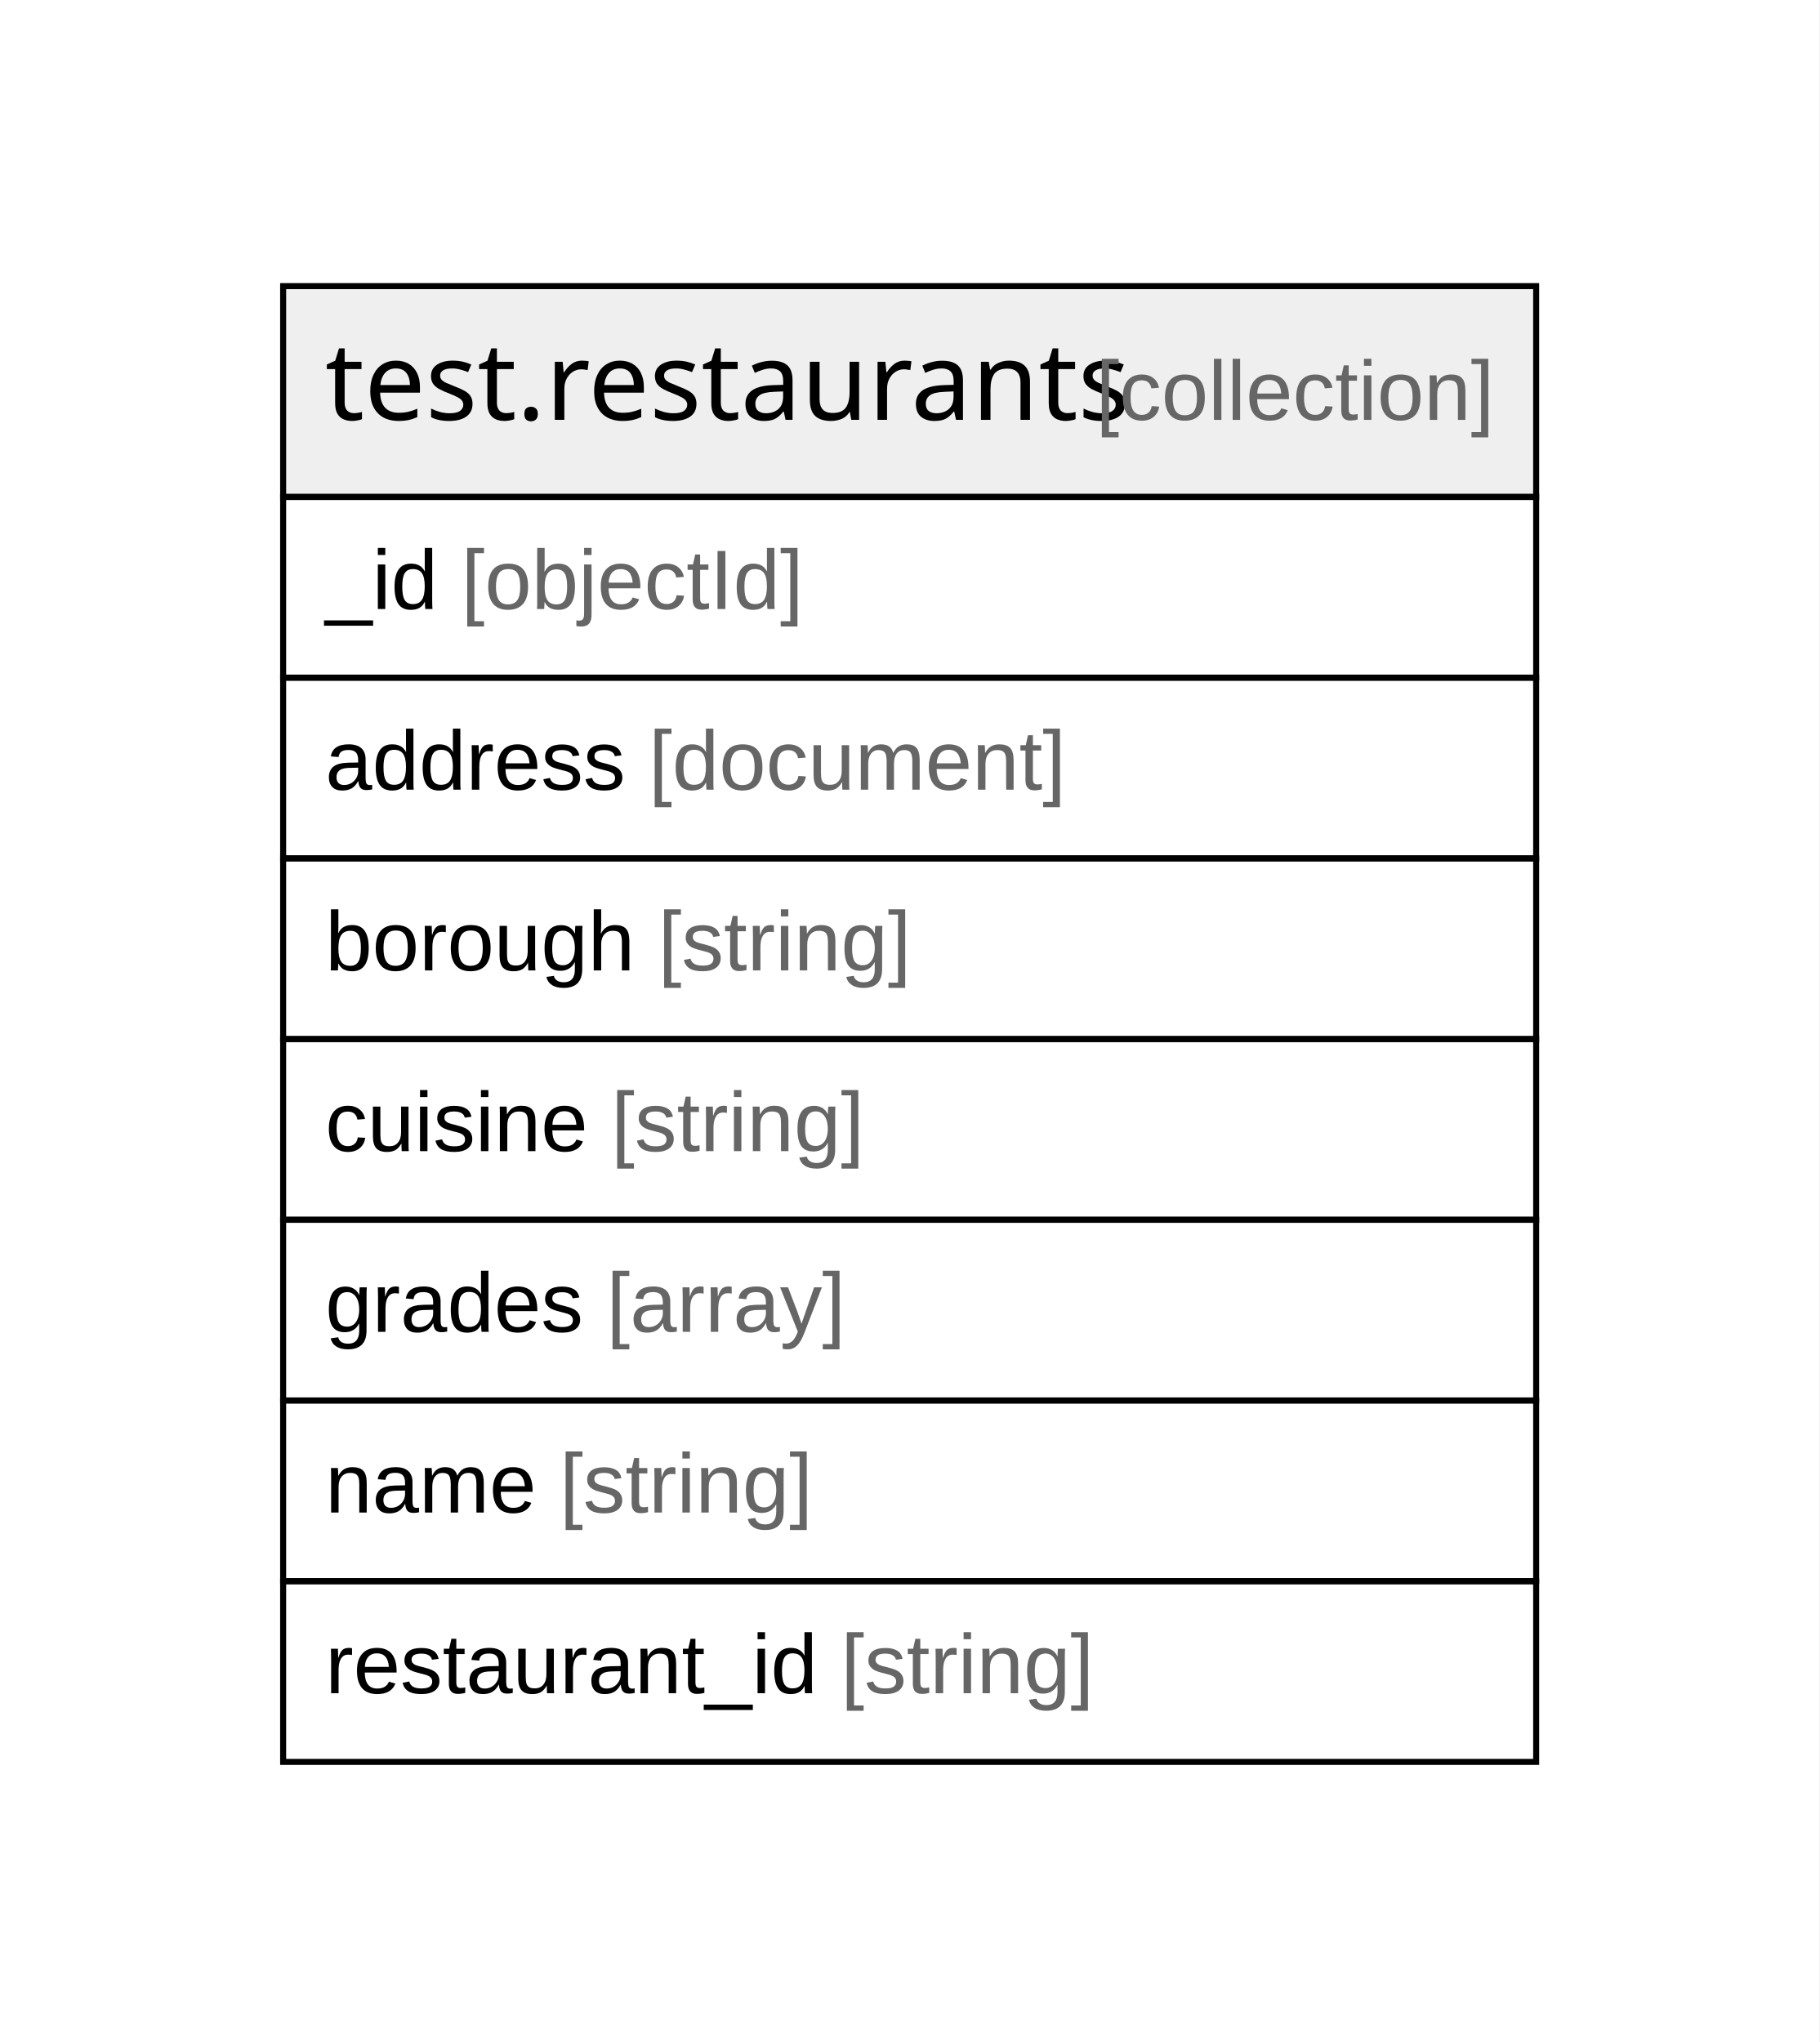
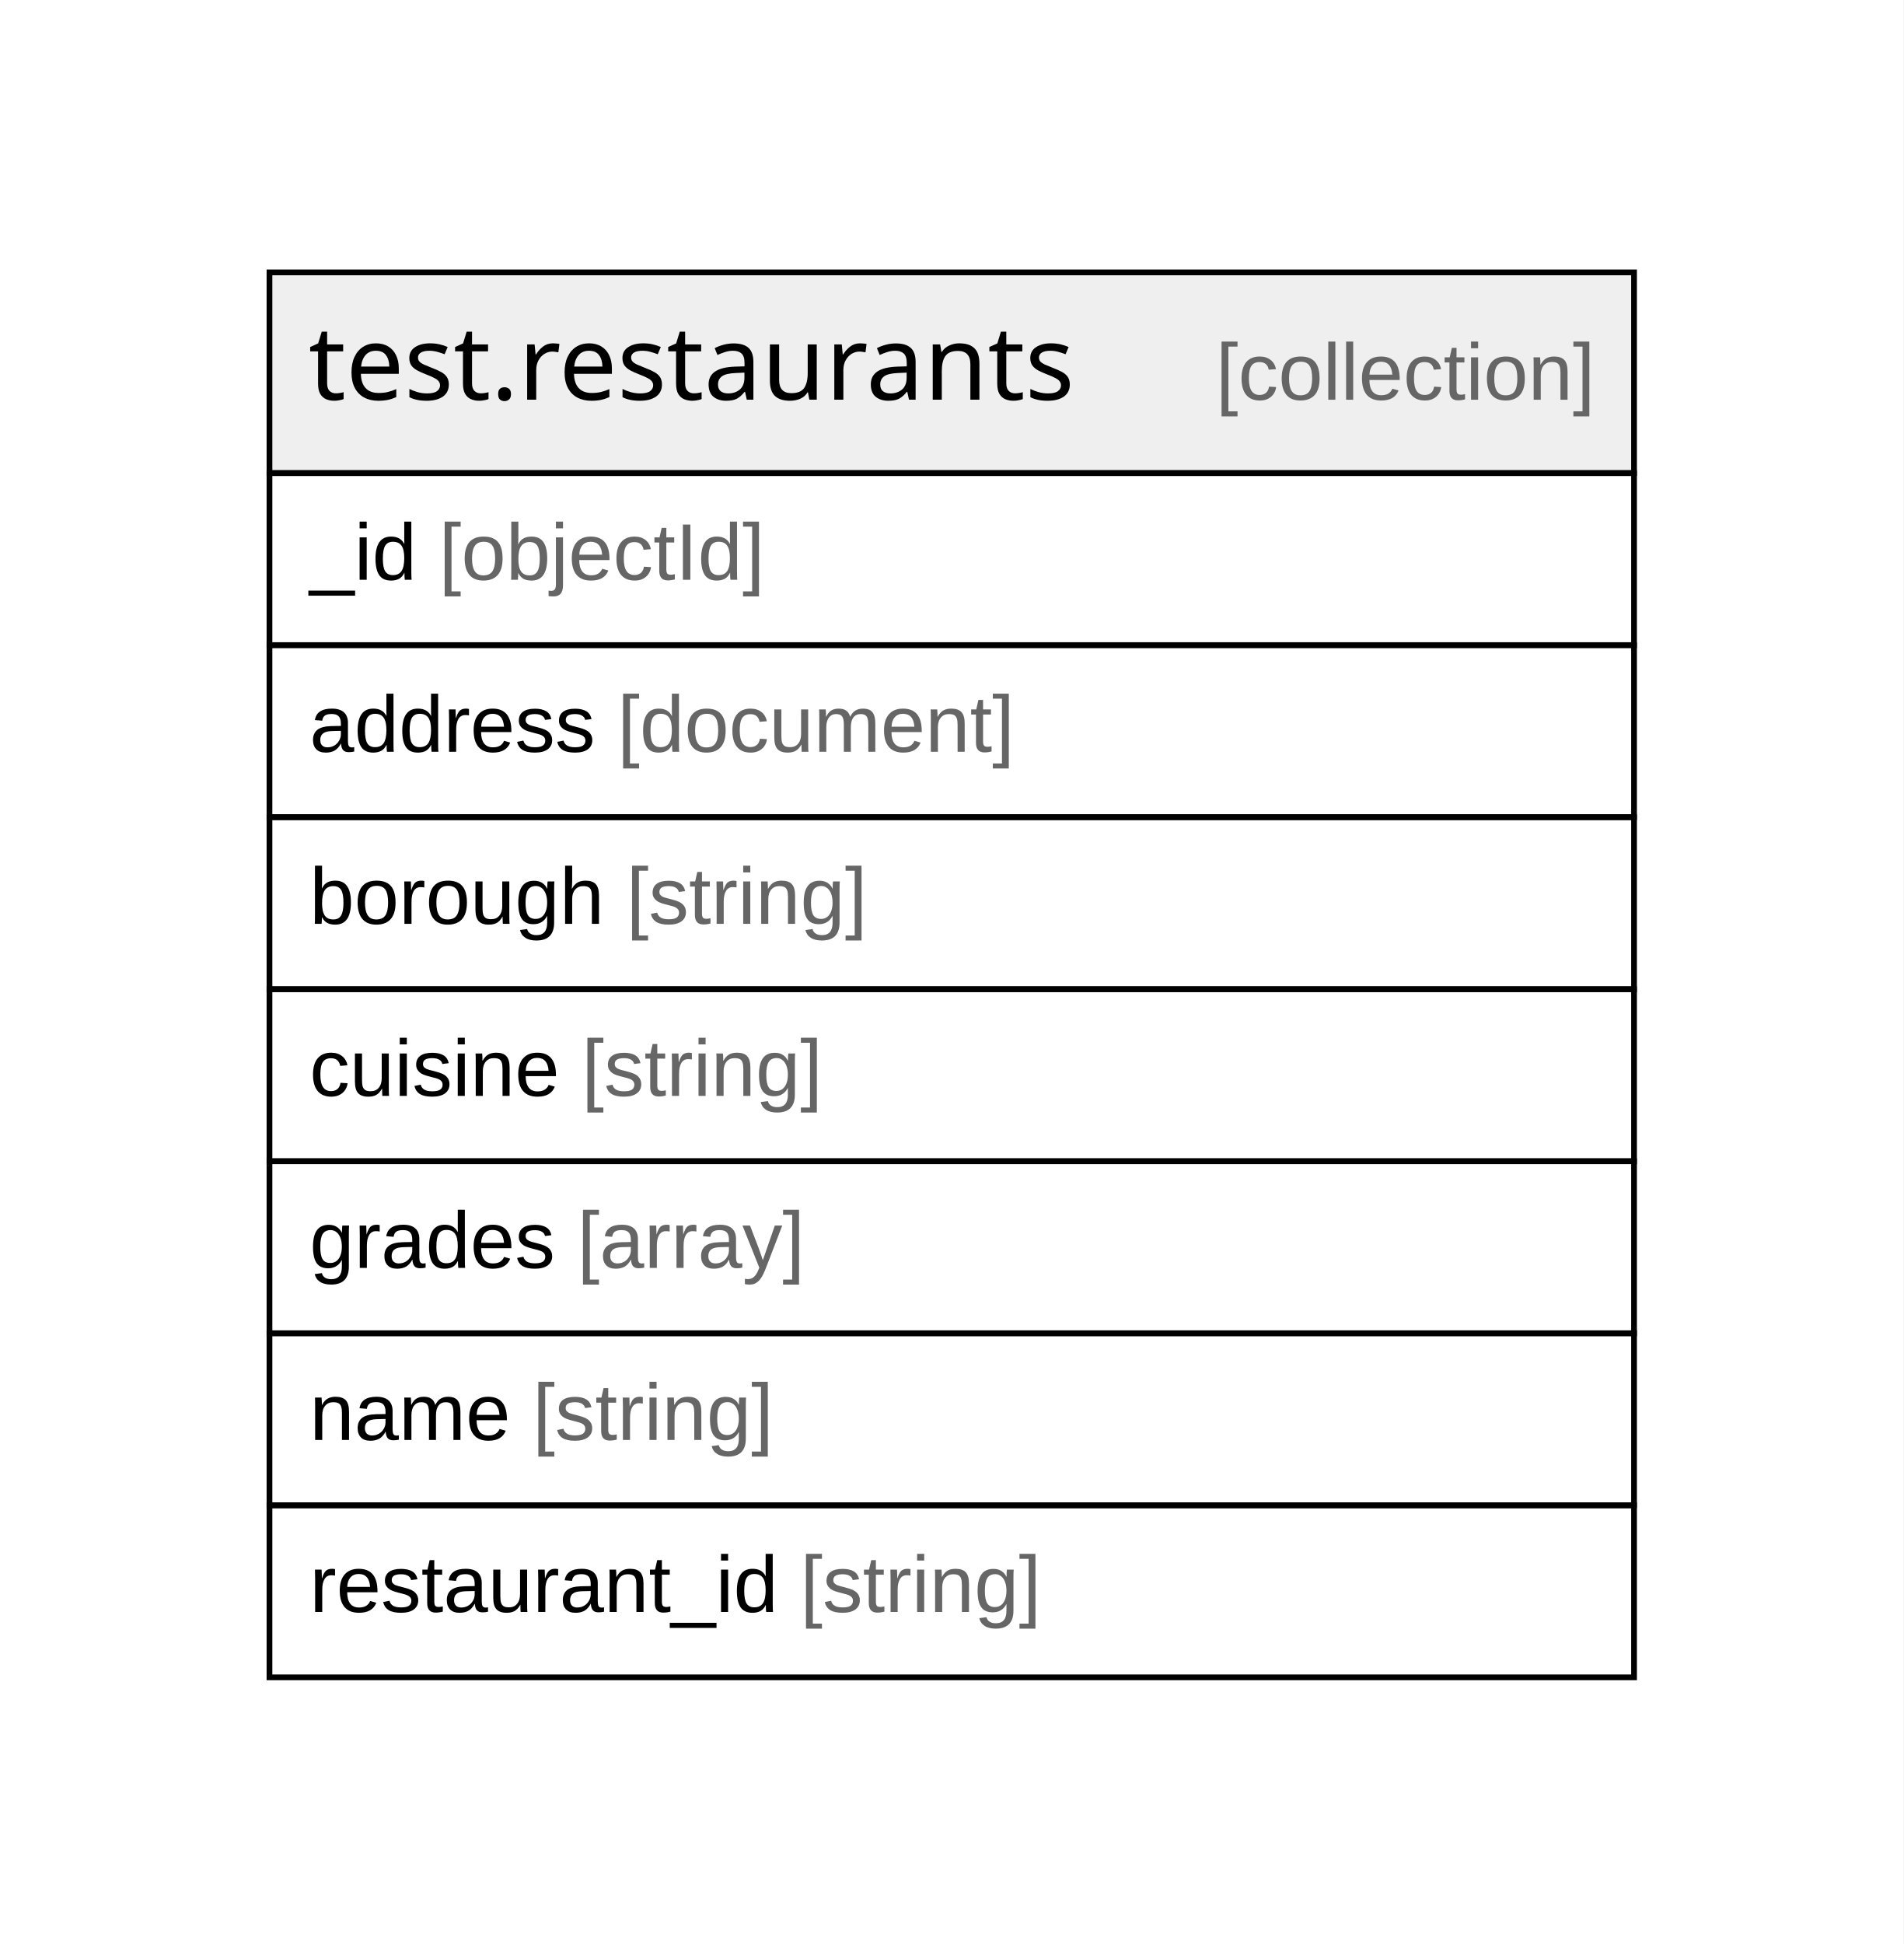
- <svg xmlns="http://www.w3.org/2000/svg" width="302pt" height="339pt" viewBox="0.00 0.00 302.00 339.00">
+ <svg xmlns="http://www.w3.org/2000/svg" width="332pt" height="339pt" viewBox="0.00 0.00 332.00 339.00">
  <g id="graph0" class="graph" transform="scale(1 1) rotate(0) translate(4 335)">
-     <polygon fill="#ffffff" stroke="transparent" points="-4,4 -4,-335 298,-335 298,4 -4,4" />
+     <polygon fill="#ffffff" stroke="transparent" points="-4,4 -4,-335 328,-335 328,4 -4,4" />
    <g id="node1" class="node">
-       <polygon fill="#efefef" stroke="transparent" points="43,-252.5 43,-287.5 251,-287.5 251,-252.5 43,-252.5" />
-       <polygon fill="none" stroke="#000000" points="43,-252.5 43,-287.5 251,-287.5 251,-252.5 43,-252.5" />
-       <text text-anchor="start" x="49.977" y="-265.3" font-family="Arial Bold" font-size="18.00" fill="#000000">test.restaurants</text>
-       <text text-anchor="start" x="174.01" y="-265.3" font-family="Arial" font-size="14.00" fill="#000000"> </text>
-       <text text-anchor="start" x="177.901" y="-265.3" font-family="Arial" font-size="14.00" fill="#666666">[collection]</text>
-       <polygon fill="none" stroke="#000000" points="43,-222.5 43,-252.5 251,-252.5 251,-222.5 43,-222.5" />
+       <polygon fill="#efefef" stroke="transparent" points="43,-252.5 43,-287.5 281,-287.5 281,-252.5 43,-252.5" />
+       <polygon fill="none" stroke="#000000" points="43,-252.5 43,-287.5 281,-287.5 281,-252.5 43,-252.5" />
+       <text text-anchor="start" x="49.82" y="-265.3" font-family="Arial Bold" font-size="18.00" fill="#000000">test.restaurants</text>
+       <text text-anchor="start" x="173.853" y="-265.3" font-family="Arial" font-size="14.00" fill="#000000">    </text>
+       <text text-anchor="start" x="208.058" y="-265.3" font-family="Arial" font-size="14.00" fill="#666666">[collection]</text>
+       <polygon fill="none" stroke="#000000" points="43,-222.5 43,-252.5 281,-252.5 281,-222.5 43,-222.5" />
      <text text-anchor="start" x="50" y="-233.9" font-family="Arial" font-size="14.00" fill="#000000">_id </text>
      <text text-anchor="start" x="72.562" y="-233.9" font-family="Arial" font-size="14.00" fill="#666666">[objectId]</text>
-       <polygon fill="none" stroke="#000000" points="43,-192.5 43,-222.5 251,-222.5 251,-192.5 43,-192.5" />
+       <polygon fill="none" stroke="#000000" points="43,-192.5 43,-222.5 281,-222.5 281,-192.5 43,-192.5" />
      <text text-anchor="start" x="50" y="-203.9" font-family="Arial" font-size="14.00" fill="#000000">address </text>
      <text text-anchor="start" x="103.682" y="-203.9" font-family="Arial" font-size="14.00" fill="#666666">[document]</text>
-       <polygon fill="none" stroke="#000000" points="43,-162.5 43,-192.5 251,-192.5 251,-162.5 43,-162.5" />
+       <polygon fill="none" stroke="#000000" points="43,-162.5 43,-192.5 281,-192.5 281,-162.5 43,-162.5" />
      <text text-anchor="start" x="50" y="-173.9" font-family="Arial" font-size="14.00" fill="#000000">borough </text>
      <text text-anchor="start" x="105.247" y="-173.9" font-family="Arial" font-size="14.00" fill="#666666">[string]</text>
-       <polygon fill="none" stroke="#000000" points="43,-132.5 43,-162.5 251,-162.5 251,-132.5 43,-132.5" />
+       <polygon fill="none" stroke="#000000" points="43,-132.5 43,-162.5 281,-162.5 281,-132.5 43,-132.5" />
      <text text-anchor="start" x="50" y="-143.9" font-family="Arial" font-size="14.00" fill="#000000">cuisine </text>
      <text text-anchor="start" x="97.452" y="-143.9" font-family="Arial" font-size="14.00" fill="#666666">[string]</text>
-       <polygon fill="none" stroke="#000000" points="43,-102.5 43,-132.5 251,-132.5 251,-102.5 43,-102.5" />
+       <polygon fill="none" stroke="#000000" points="43,-102.5 43,-132.5 281,-132.5 281,-102.5 43,-102.5" />
      <text text-anchor="start" x="50" y="-113.9" font-family="Arial" font-size="14.00" fill="#000000">grades </text>
      <text text-anchor="start" x="96.682" y="-113.9" font-family="Arial" font-size="14.00" fill="#666666">[array]</text>
-       <polygon fill="none" stroke="#000000" points="43,-72.5 43,-102.5 251,-102.5 251,-72.5 43,-72.5" />
+       <polygon fill="none" stroke="#000000" points="43,-72.5 43,-102.5 281,-102.5 281,-72.5 43,-72.5" />
      <text text-anchor="start" x="50" y="-83.9" font-family="Arial" font-size="14.00" fill="#000000">name </text>
      <text text-anchor="start" x="88.899" y="-83.9" font-family="Arial" font-size="14.00" fill="#666666">[string]</text>
-       <polygon fill="none" stroke="#000000" points="43,-42.5 43,-72.5 251,-72.5 251,-42.5 43,-42.5" />
+       <polygon fill="none" stroke="#000000" points="43,-42.5 43,-72.5 281,-72.5 281,-42.5 43,-42.5" />
      <text text-anchor="start" x="50" y="-53.9" font-family="Arial" font-size="14.00" fill="#000000">restaurant_id </text>
      <text text-anchor="start" x="135.578" y="-53.9" font-family="Arial" font-size="14.00" fill="#666666">[string]</text>
    </g>
  </g>
</svg>
